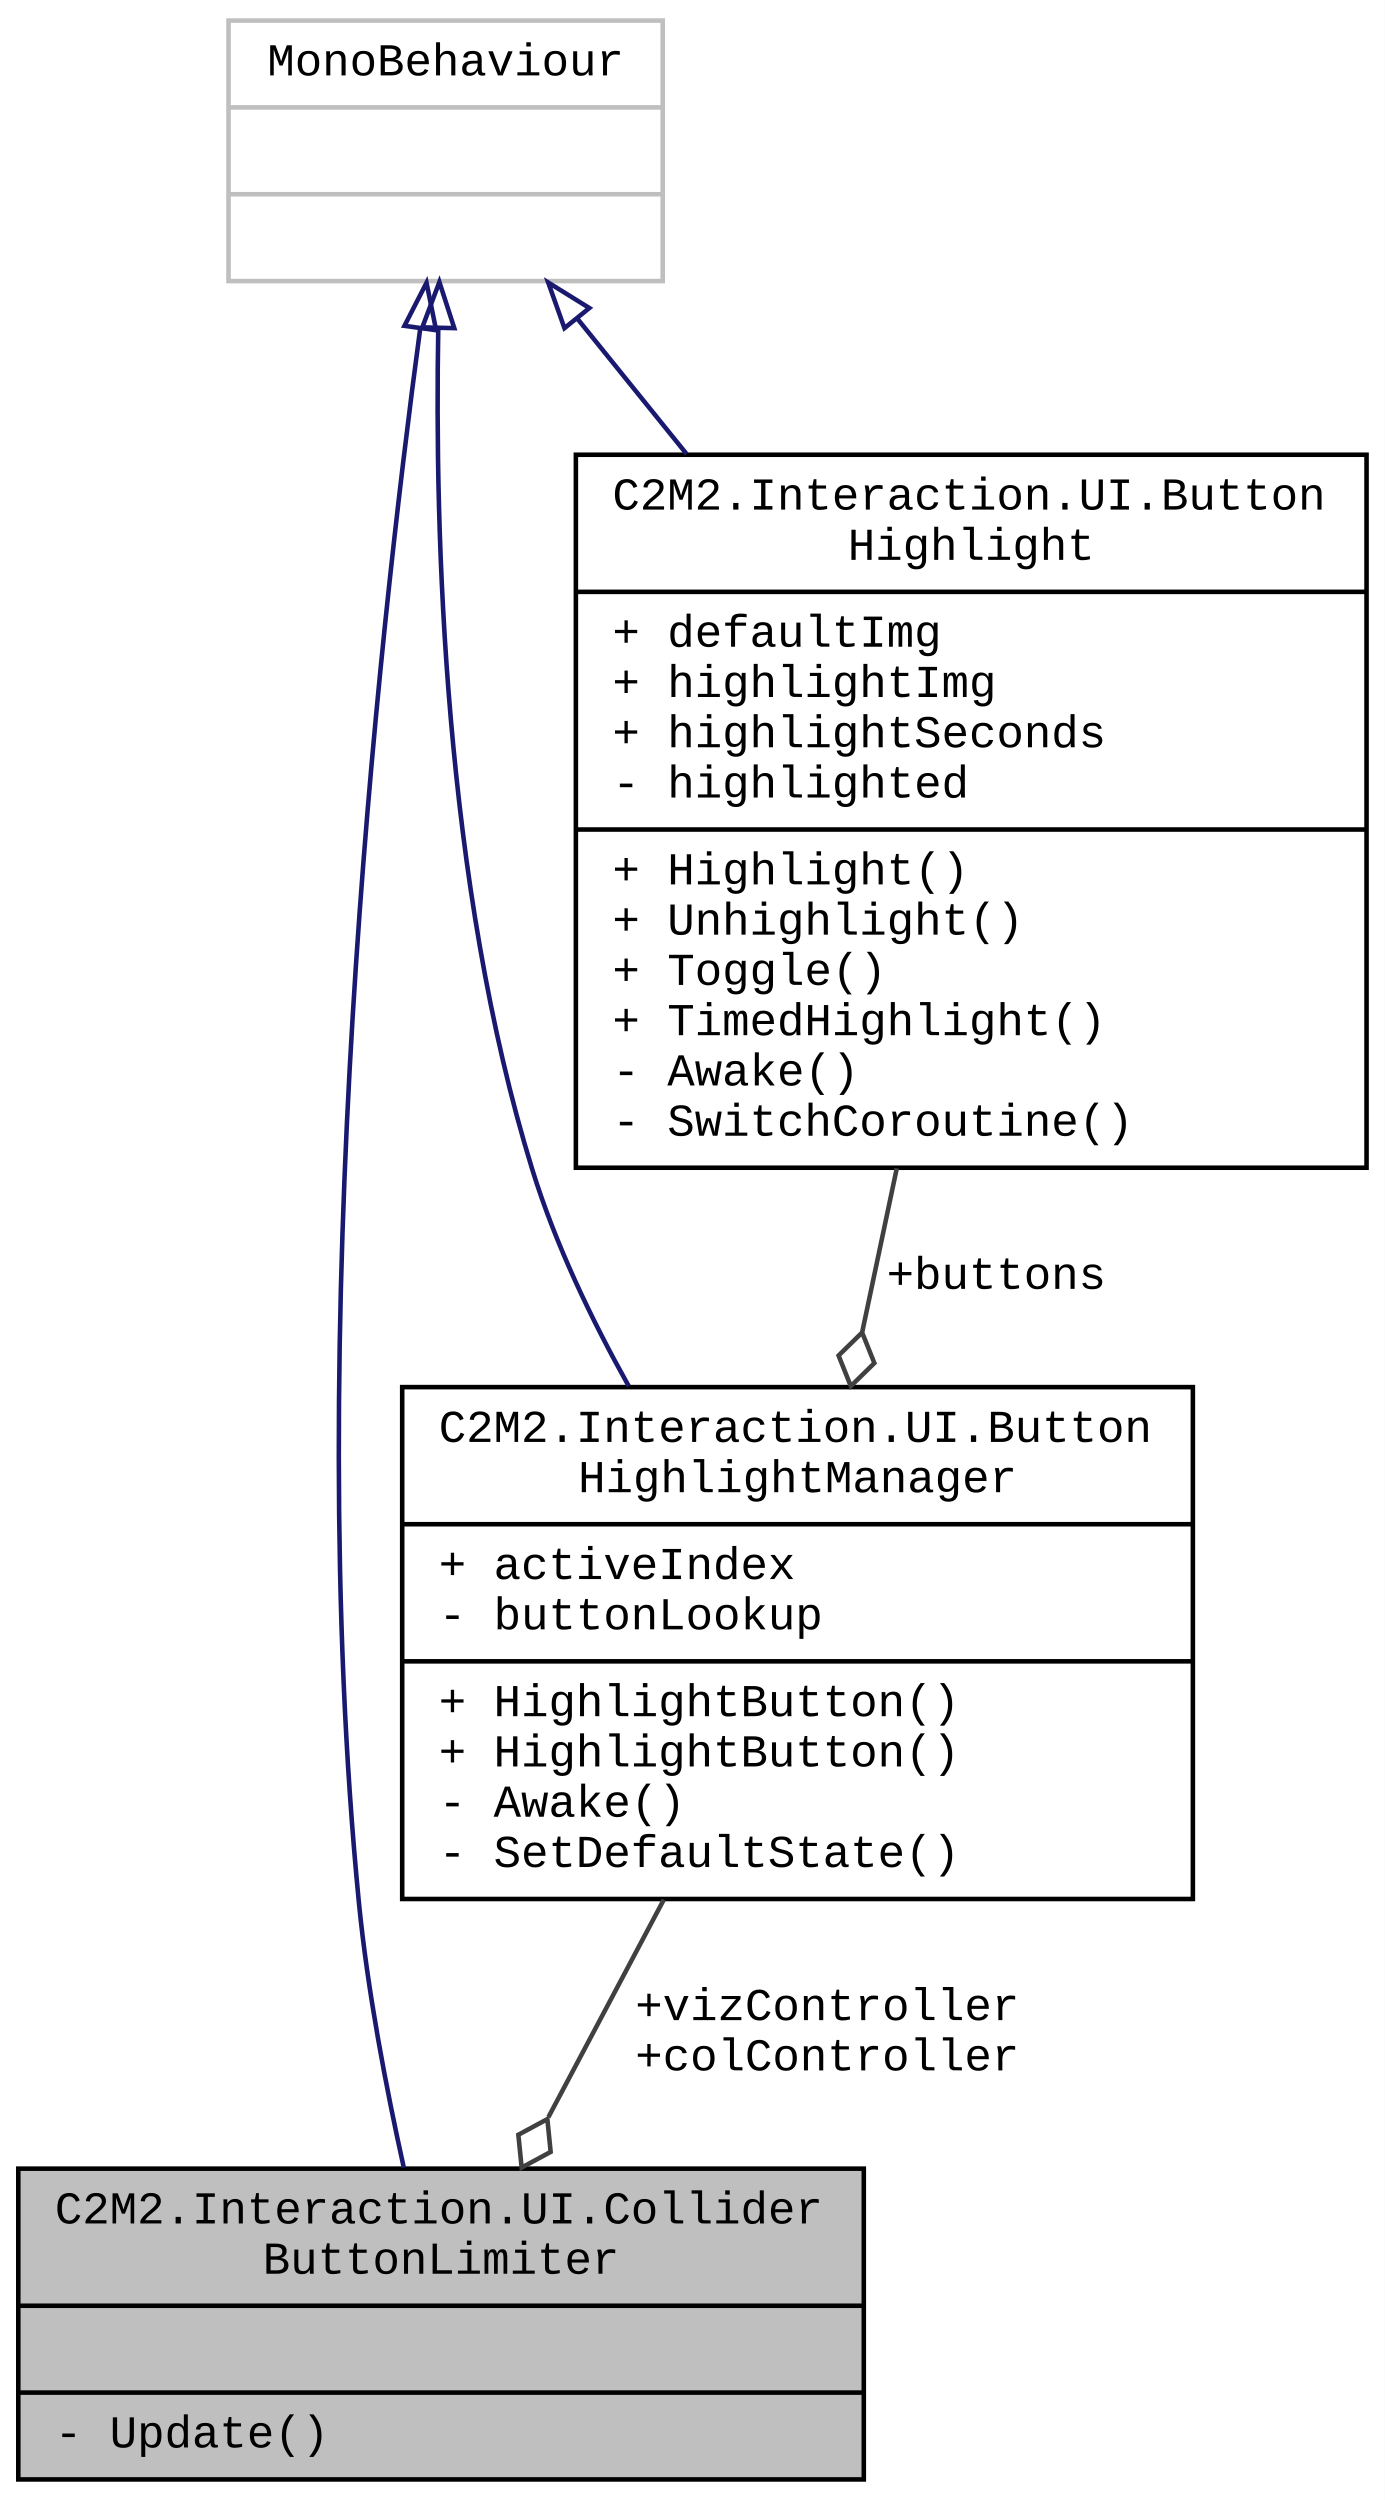
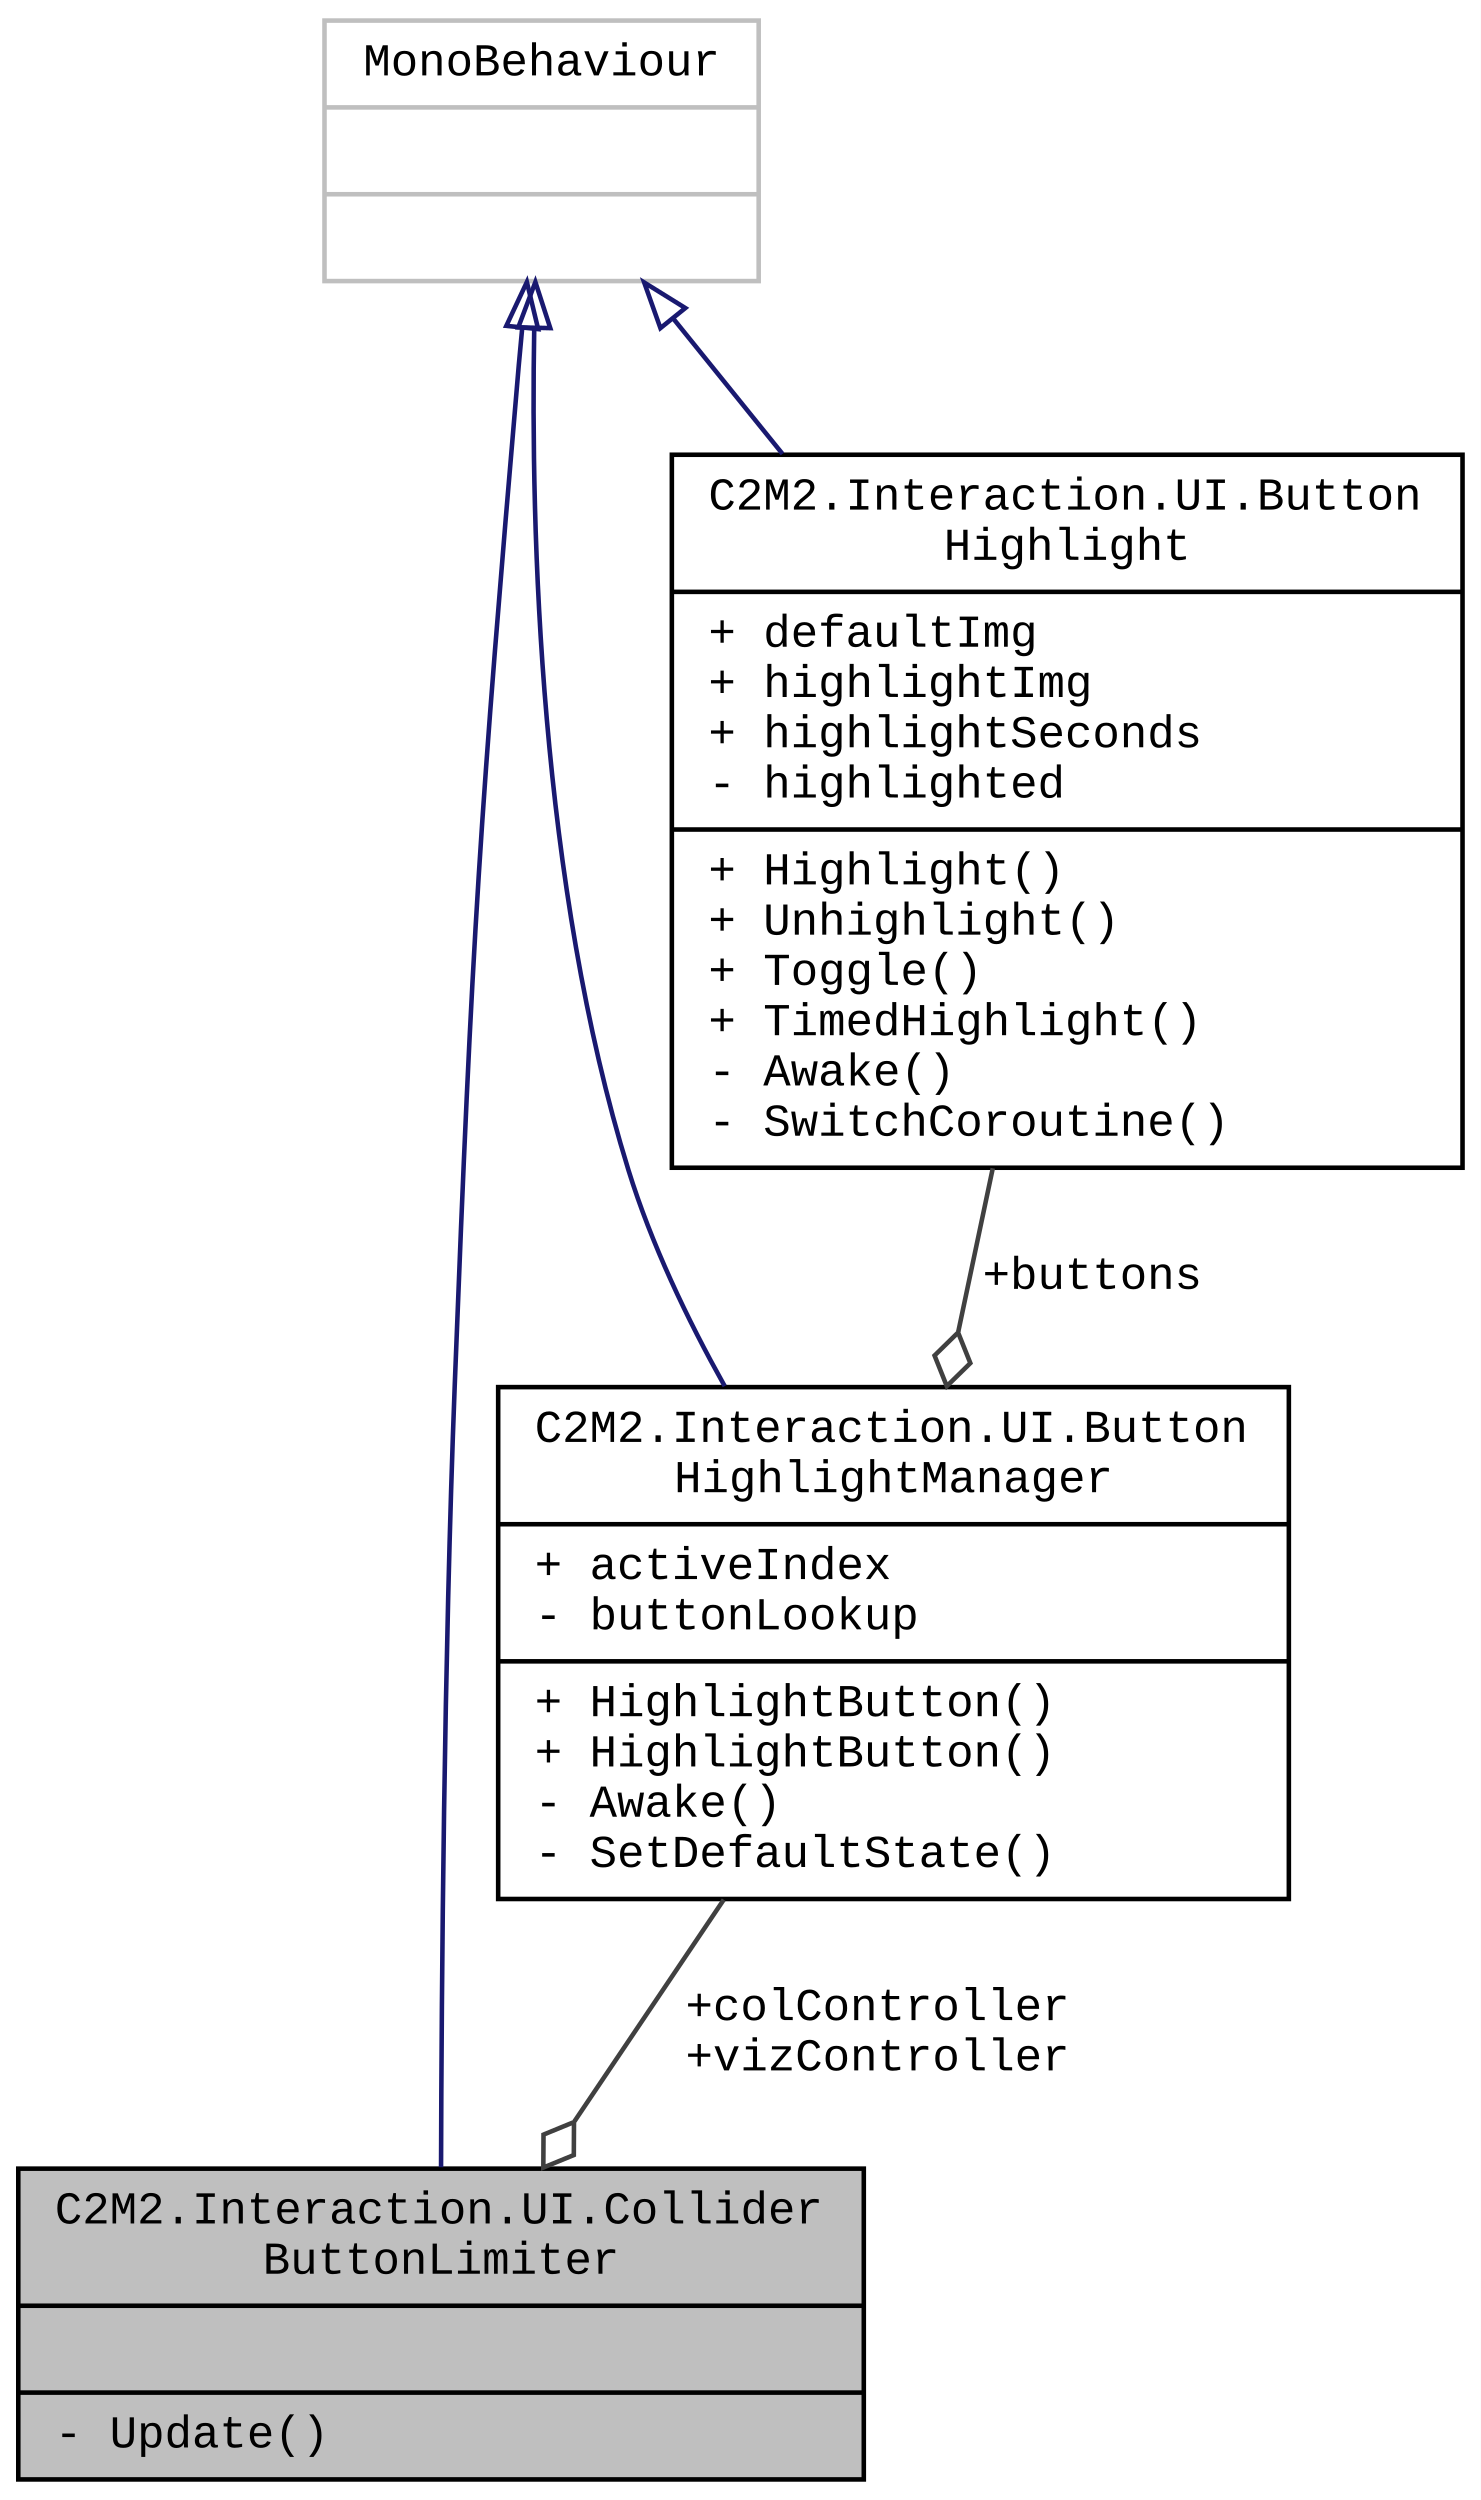
- <svg xmlns="http://www.w3.org/2000/svg" xmlns:xlink="http://www.w3.org/1999/xlink" width="303pt" height="547pt" viewBox="0.00 0.00 303.00 547.00">
+ <svg xmlns="http://www.w3.org/2000/svg" xmlns:xlink="http://www.w3.org/1999/xlink" width="324pt" height="547pt" viewBox="0.00 0.00 324.00 547.00">
  <g id="graph0" class="graph" transform="scale(1 1) rotate(0) translate(4 543)">
-     <polygon fill="white" stroke="none" points="-4,4 -4,-543 299,-543 299,4 -4,4" />
+     <polygon fill="white" stroke="transparent" points="-4,4 -4,-543 320,-543 320,4 -4,4" />
    <g id="node1" class="node">
      <g id="a_node1">
        <a xlink:title=" ">
          <polygon fill="#bfbfbf" stroke="black" points="0,-0.5 0,-68.5 185,-68.5 185,-0.5 0,-0.5" />
          <text text-anchor="start" x="8" y="-56.5" font-family="Courier New" font-size="10.00">C2M2.Interaction.UI.Collider</text>
          <text text-anchor="middle" x="92.5" y="-45.5" font-family="Courier New" font-size="10.00">ButtonLimiter</text>
          <polyline fill="none" stroke="black" points="0,-38.5 185,-38.5 " />
          <text text-anchor="middle" x="92.5" y="-26.5" font-family="Courier New" font-size="10.00"> </text>
          <polyline fill="none" stroke="black" points="0,-19.5 185,-19.5 " />
          <text text-anchor="start" x="8" y="-7.5" font-family="Courier New" font-size="10.00">- Update()</text>
        </a>
      </g>
    </g>
    <g id="node2" class="node">
      <g id="a_node2">
        <a xlink:title=" ">
-           <polygon fill="white" stroke="#bfbfbf" points="46,-481.5 46,-538.5 141,-538.5 141,-481.5 46,-481.5" />
-           <text text-anchor="middle" x="93.5" y="-526.5" font-family="Courier New" font-size="10.00">MonoBehaviour</text>
-           <polyline fill="none" stroke="#bfbfbf" points="46,-519.5 141,-519.5 " />
-           <text text-anchor="middle" x="93.5" y="-507.5" font-family="Courier New" font-size="10.00"> </text>
-           <polyline fill="none" stroke="#bfbfbf" points="46,-500.5 141,-500.5 " />
-           <text text-anchor="middle" x="93.5" y="-488.5" font-family="Courier New" font-size="10.00"> </text>
+           <polygon fill="white" stroke="#bfbfbf" points="67,-481.5 67,-538.5 162,-538.5 162,-481.5 67,-481.5" />
+           <text text-anchor="middle" x="114.5" y="-526.5" font-family="Courier New" font-size="10.00">MonoBehaviour</text>
+           <polyline fill="none" stroke="#bfbfbf" points="67,-519.5 162,-519.5 " />
+           <text text-anchor="middle" x="114.5" y="-507.5" font-family="Courier New" font-size="10.00"> </text>
+           <polyline fill="none" stroke="#bfbfbf" points="67,-500.5 162,-500.5 " />
+           <text text-anchor="middle" x="114.5" y="-488.5" font-family="Courier New" font-size="10.00"> </text>
        </a>
      </g>
    </g>
    <g id="edge1" class="edge">
-       <path fill="none" stroke="midnightblue" d="M87.957,-471.213C78.698,-402.537 62.251,-252.723 74.5,-127 76.4,-107.503 80.525,-85.995 84.347,-68.733" />
-       <polygon fill="none" stroke="midnightblue" points="84.492,-471.704 89.322,-481.134 91.427,-470.75 84.492,-471.704" />
+       <path fill="none" stroke="midnightblue" d="M110.26,-471.24C109.99,-468.45 109.73,-465.68 109.5,-463 101.02,-364.06 99.34,-339.23 95.5,-240 93.17,-179.68 92.61,-109.29 92.5,-68.81" />
+       <polygon fill="none" stroke="midnightblue" points="106.78,-471.7 111.28,-481.29 113.75,-470.99 106.78,-471.7" />
    </g>
    <g id="node3" class="node">
      <g id="a_node3">
        <a xlink:href="../../d1/d90/class_c2_m2_1_1_interaction_1_1_u_i_1_1_button_highlight_manager.html" target="_top" xlink:title=" ">
-           <polygon fill="white" stroke="black" points="84,-127.5 84,-239.5 257,-239.5 257,-127.5 84,-127.5" />
-           <text text-anchor="start" x="92" y="-227.5" font-family="Courier New" font-size="10.00">C2M2.Interaction.UI.Button</text>
-           <text text-anchor="middle" x="170.5" y="-216.5" font-family="Courier New" font-size="10.00">HighlightManager</text>
-           <polyline fill="none" stroke="black" points="84,-209.5 257,-209.5 " />
-           <text text-anchor="start" x="92" y="-197.5" font-family="Courier New" font-size="10.00">+ activeIndex</text>
-           <text text-anchor="start" x="92" y="-186.5" font-family="Courier New" font-size="10.00">- buttonLookup</text>
-           <polyline fill="none" stroke="black" points="84,-179.5 257,-179.5 " />
-           <text text-anchor="start" x="92" y="-167.5" font-family="Courier New" font-size="10.00">+ HighlightButton()</text>
-           <text text-anchor="start" x="92" y="-156.5" font-family="Courier New" font-size="10.00">+ HighlightButton()</text>
-           <text text-anchor="start" x="92" y="-145.5" font-family="Courier New" font-size="10.00">- Awake()</text>
-           <text text-anchor="start" x="92" y="-134.5" font-family="Courier New" font-size="10.00">- SetDefaultState()</text>
+           <polygon fill="white" stroke="black" points="105,-127.5 105,-239.5 278,-239.5 278,-127.5 105,-127.5" />
+           <text text-anchor="start" x="113" y="-227.5" font-family="Courier New" font-size="10.00">C2M2.Interaction.UI.Button</text>
+           <text text-anchor="middle" x="191.5" y="-216.5" font-family="Courier New" font-size="10.00">HighlightManager</text>
+           <polyline fill="none" stroke="black" points="105,-209.5 278,-209.5 " />
+           <text text-anchor="start" x="113" y="-197.5" font-family="Courier New" font-size="10.00">+ activeIndex</text>
+           <text text-anchor="start" x="113" y="-186.5" font-family="Courier New" font-size="10.00">- buttonLookup</text>
+           <polyline fill="none" stroke="black" points="105,-179.5 278,-179.5 " />
+           <text text-anchor="start" x="113" y="-167.5" font-family="Courier New" font-size="10.00">+ HighlightButton()</text>
+           <text text-anchor="start" x="113" y="-156.5" font-family="Courier New" font-size="10.00">+ HighlightButton()</text>
+           <text text-anchor="start" x="113" y="-145.5" font-family="Courier New" font-size="10.00">- Awake()</text>
+           <text text-anchor="start" x="113" y="-134.5" font-family="Courier New" font-size="10.00">- SetDefaultState()</text>
        </a>
      </g>
    </g>
    <g id="edge3" class="edge">
-       <path fill="none" stroke="midnightblue" d="M91.894,-471.11C91.083,-426.155 93.176,-349.434 112.5,-287 117.487,-270.886 125.284,-254.513 133.561,-239.721" />
-       <polygon fill="none" stroke="midnightblue" points="88.399,-471.373 92.138,-481.286 95.397,-471.205 88.399,-471.373" />
+       <path fill="none" stroke="midnightblue" d="M112.89,-471.11C112.08,-426.16 114.18,-349.43 133.5,-287 138.49,-270.89 146.28,-254.51 154.56,-239.72" />
+       <polygon fill="none" stroke="midnightblue" points="109.4,-471.37 113.14,-481.29 116.4,-471.21 109.4,-471.37" />
    </g>
    <g id="node4" class="node">
      <g id="a_node4">
        <a xlink:href="../../d6/d94/class_c2_m2_1_1_interaction_1_1_u_i_1_1_button_highlight.html" target="_top" xlink:title=" ">
-           <polygon fill="white" stroke="black" points="122,-287.5 122,-443.5 295,-443.5 295,-287.5 122,-287.5" />
-           <text text-anchor="start" x="130" y="-431.5" font-family="Courier New" font-size="10.00">C2M2.Interaction.UI.Button</text>
-           <text text-anchor="middle" x="208.5" y="-420.5" font-family="Courier New" font-size="10.00">Highlight</text>
-           <polyline fill="none" stroke="black" points="122,-413.5 295,-413.5 " />
-           <text text-anchor="start" x="130" y="-401.5" font-family="Courier New" font-size="10.00">+ defaultImg</text>
-           <text text-anchor="start" x="130" y="-390.5" font-family="Courier New" font-size="10.00">+ highlightImg</text>
-           <text text-anchor="start" x="130" y="-379.5" font-family="Courier New" font-size="10.00">+ highlightSeconds</text>
-           <text text-anchor="start" x="130" y="-368.5" font-family="Courier New" font-size="10.00">- highlighted</text>
-           <polyline fill="none" stroke="black" points="122,-361.5 295,-361.5 " />
-           <text text-anchor="start" x="130" y="-349.5" font-family="Courier New" font-size="10.00">+ Highlight()</text>
-           <text text-anchor="start" x="130" y="-338.5" font-family="Courier New" font-size="10.00">+ Unhighlight()</text>
-           <text text-anchor="start" x="130" y="-327.5" font-family="Courier New" font-size="10.00">+ Toggle()</text>
-           <text text-anchor="start" x="130" y="-316.5" font-family="Courier New" font-size="10.00">+ TimedHighlight()</text>
-           <text text-anchor="start" x="130" y="-305.5" font-family="Courier New" font-size="10.00">- Awake()</text>
-           <text text-anchor="start" x="130" y="-294.5" font-family="Courier New" font-size="10.00">- SwitchCoroutine()</text>
+           <polygon fill="white" stroke="black" points="143,-287.5 143,-443.5 316,-443.5 316,-287.5 143,-287.5" />
+           <text text-anchor="start" x="151" y="-431.5" font-family="Courier New" font-size="10.00">C2M2.Interaction.UI.Button</text>
+           <text text-anchor="middle" x="229.5" y="-420.5" font-family="Courier New" font-size="10.00">Highlight</text>
+           <polyline fill="none" stroke="black" points="143,-413.5 316,-413.5 " />
+           <text text-anchor="start" x="151" y="-401.5" font-family="Courier New" font-size="10.00">+ defaultImg</text>
+           <text text-anchor="start" x="151" y="-390.5" font-family="Courier New" font-size="10.00">+ highlightImg</text>
+           <text text-anchor="start" x="151" y="-379.5" font-family="Courier New" font-size="10.00">+ highlightSeconds</text>
+           <text text-anchor="start" x="151" y="-368.5" font-family="Courier New" font-size="10.00">- highlighted</text>
+           <polyline fill="none" stroke="black" points="143,-361.5 316,-361.5 " />
+           <text text-anchor="start" x="151" y="-349.5" font-family="Courier New" font-size="10.00">+ Highlight()</text>
+           <text text-anchor="start" x="151" y="-338.5" font-family="Courier New" font-size="10.00">+ Unhighlight()</text>
+           <text text-anchor="start" x="151" y="-327.5" font-family="Courier New" font-size="10.00">+ Toggle()</text>
+           <text text-anchor="start" x="151" y="-316.5" font-family="Courier New" font-size="10.00">+ TimedHighlight()</text>
+           <text text-anchor="start" x="151" y="-305.5" font-family="Courier New" font-size="10.00">- Awake()</text>
+           <text text-anchor="start" x="151" y="-294.5" font-family="Courier New" font-size="10.00">- SwitchCoroutine()</text>
        </a>
      </g>
    </g>
    <g id="edge5" class="edge">
-       <path fill="none" stroke="midnightblue" d="M122.424,-473.159C129.754,-464.076 137.915,-453.964 146.21,-443.686" />
-       <polygon fill="none" stroke="midnightblue" points="119.503,-471.206 115.946,-481.186 124.95,-475.602 119.503,-471.206" />
+       <path fill="none" stroke="midnightblue" d="M143.42,-473.16C150.75,-464.08 158.92,-453.96 167.21,-443.69" />
+       <polygon fill="none" stroke="midnightblue" points="140.5,-471.21 136.95,-481.19 145.95,-475.6 140.5,-471.21" />
    </g>
    <g id="edge2" class="edge">
-       <path fill="none" stroke="#404040" d="M141.234,-127.344C132.897,-111.634 123.927,-94.728 115.983,-79.757" />
-       <polygon fill="none" stroke="#404040" points="115.761,-79.338 109.415,-75.912 110.136,-68.737 116.482,-72.163 115.761,-79.338" />
-       <text text-anchor="middle" x="177" y="-101" font-family="Courier New" font-size="10.00"> +vizController</text>
-       <text text-anchor="middle" x="177" y="-90" font-family="Courier New" font-size="10.00">+colController</text>
+       <path fill="none" stroke="#404040" d="M154.35,-127.34C143.57,-111.33 131.94,-94.07 121.71,-78.88" />
+       <polygon fill="none" stroke="#404040" points="121.59,-78.69 114.92,-75.95 114.88,-68.74 121.55,-71.48 121.59,-78.69" />
+       <text text-anchor="middle" x="188" y="-101" font-family="Courier New" font-size="10.00"> +colController</text>
+       <text text-anchor="middle" x="188" y="-90" font-family="Courier New" font-size="10.00">+vizController</text>
    </g>
    <g id="edge4" class="edge">
-       <path fill="none" stroke="#404040" d="M192.219,-287.38C189.707,-275.483 187.131,-263.278 184.67,-251.622" />
-       <polygon fill="none" stroke="#404040" points="184.634,-251.451 179.481,-246.407 182.155,-239.71 187.309,-244.754 184.634,-251.451" />
-       <text text-anchor="middle" x="214" y="-261" font-family="Courier New" font-size="10.00"> +buttons</text>
+       <path fill="none" stroke="#404040" d="M213.22,-287.38C210.71,-275.48 208.13,-263.28 205.67,-251.62" />
+       <polygon fill="none" stroke="#404040" points="205.63,-251.45 200.48,-246.41 203.16,-239.71 208.31,-244.75 205.63,-251.45" />
+       <text text-anchor="middle" x="235" y="-261" font-family="Courier New" font-size="10.00"> +buttons</text>
    </g>
  </g>
</svg>
